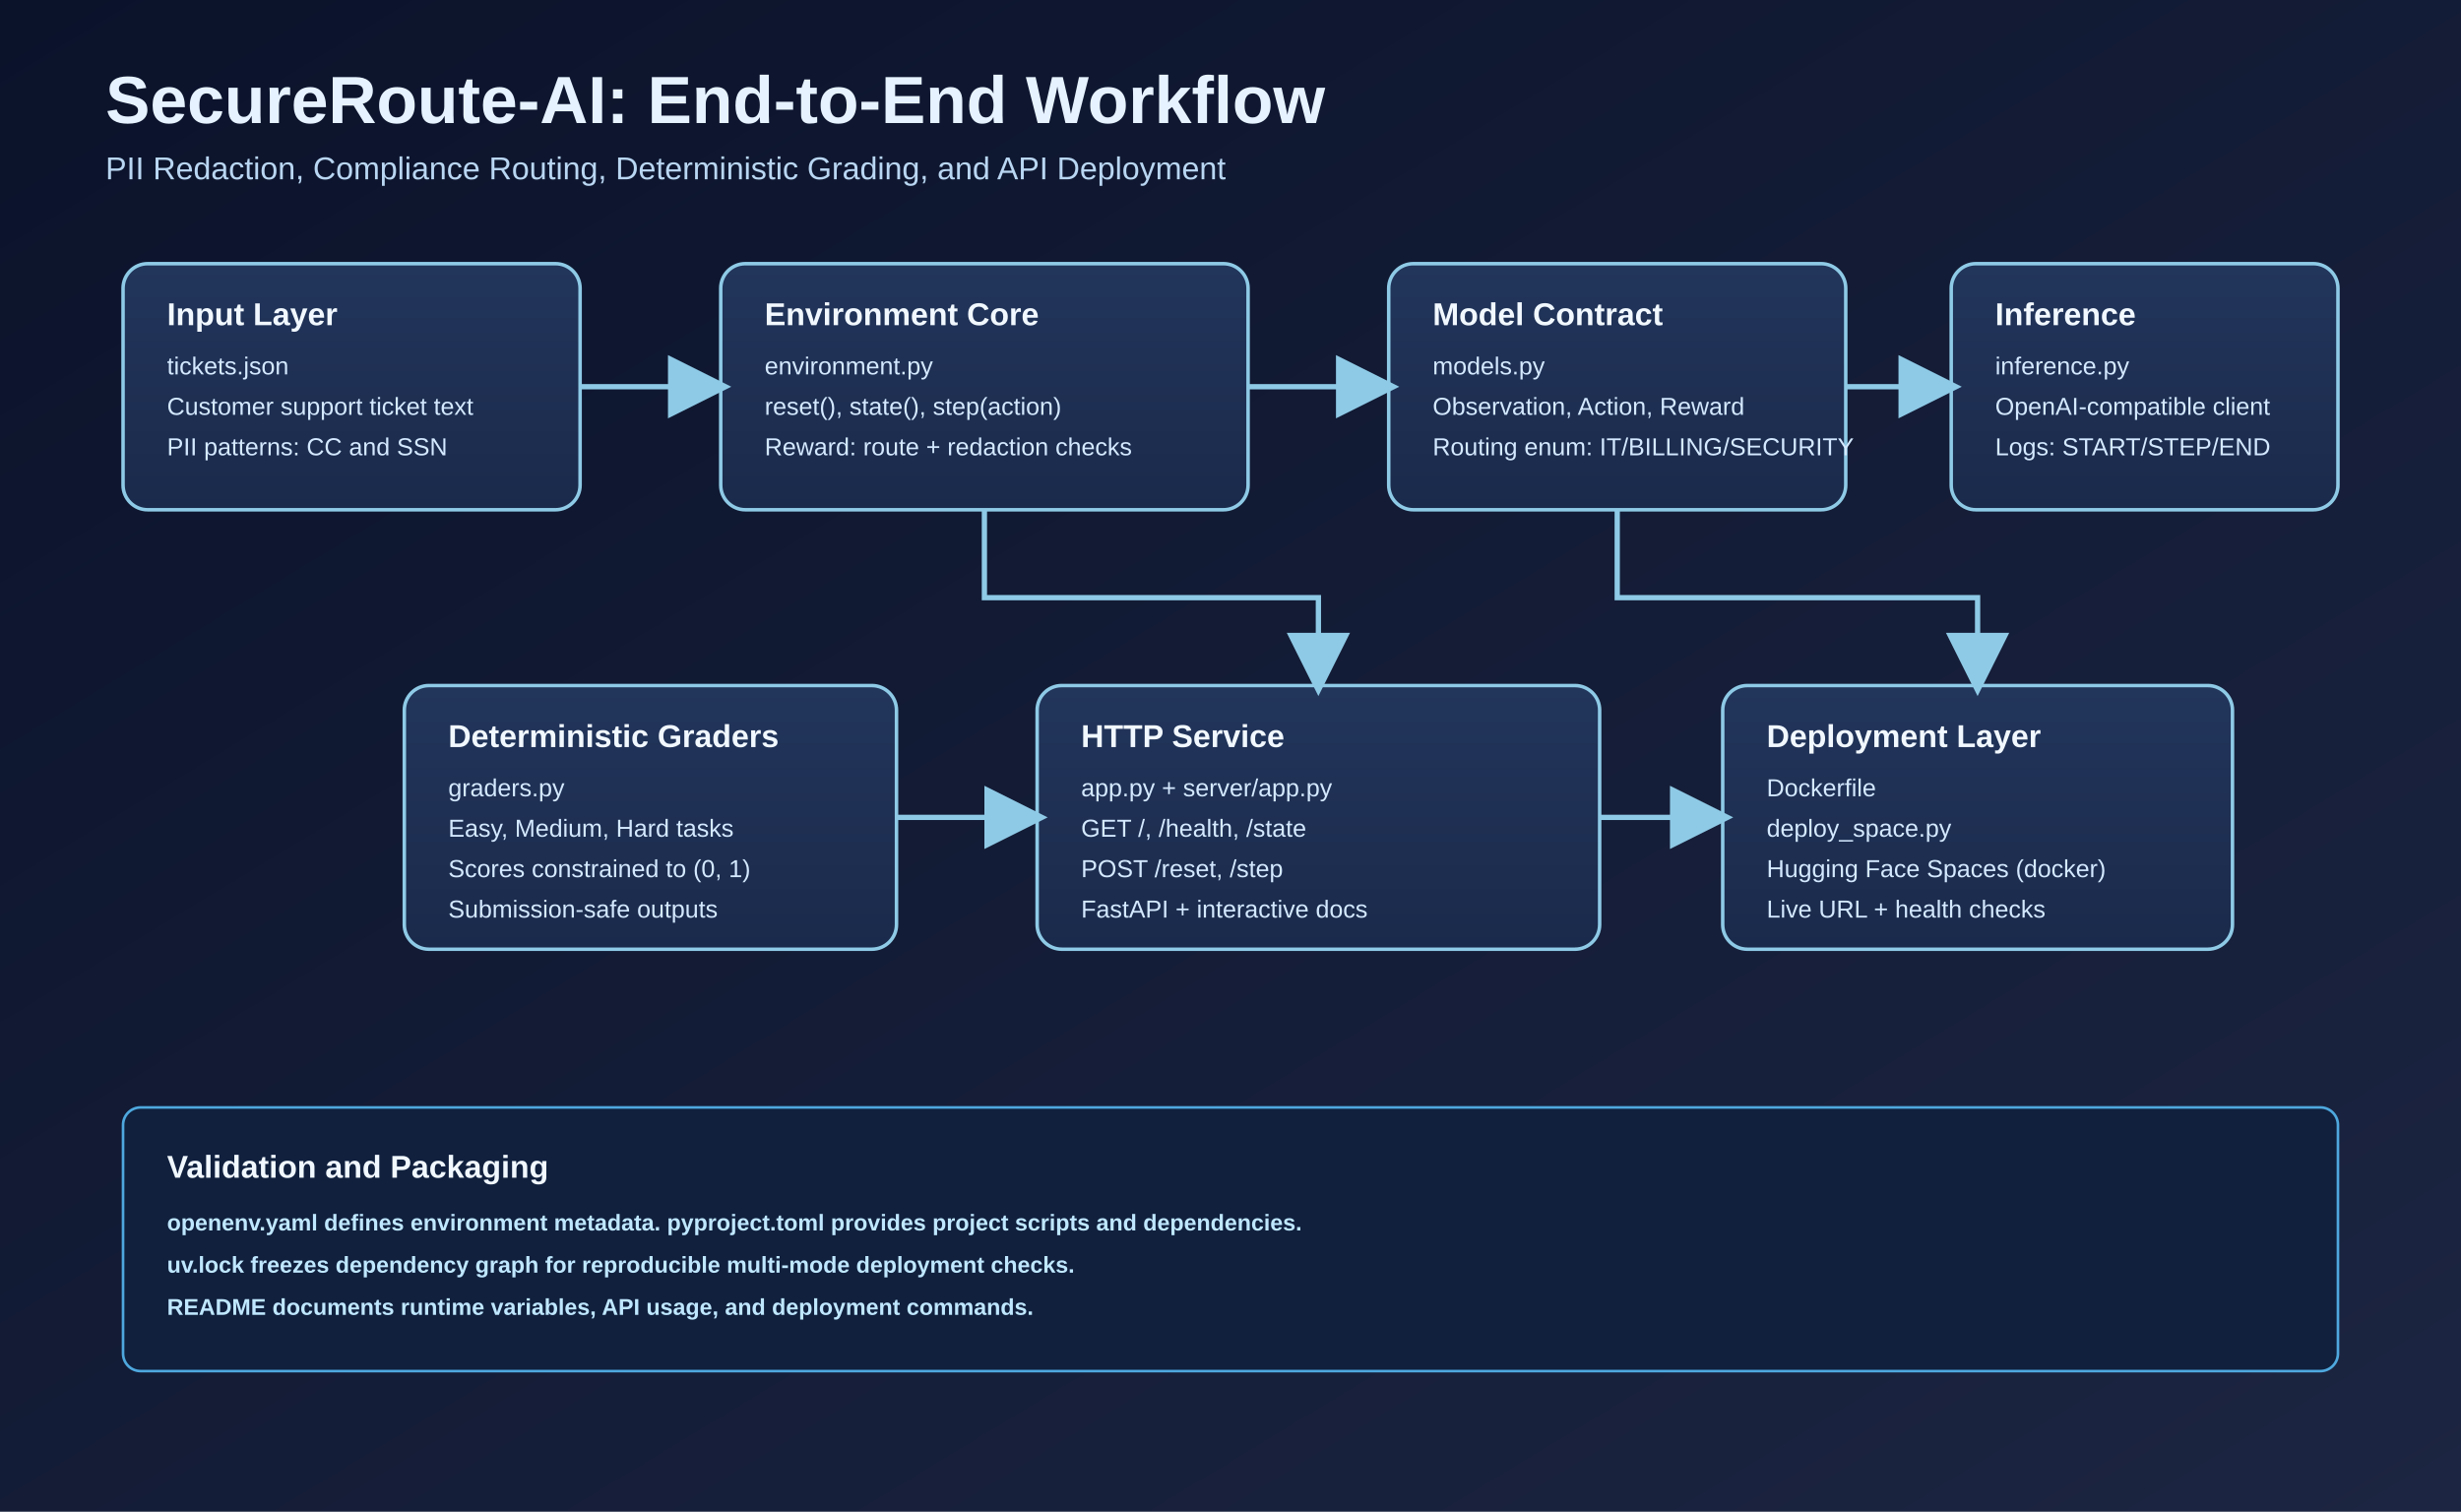
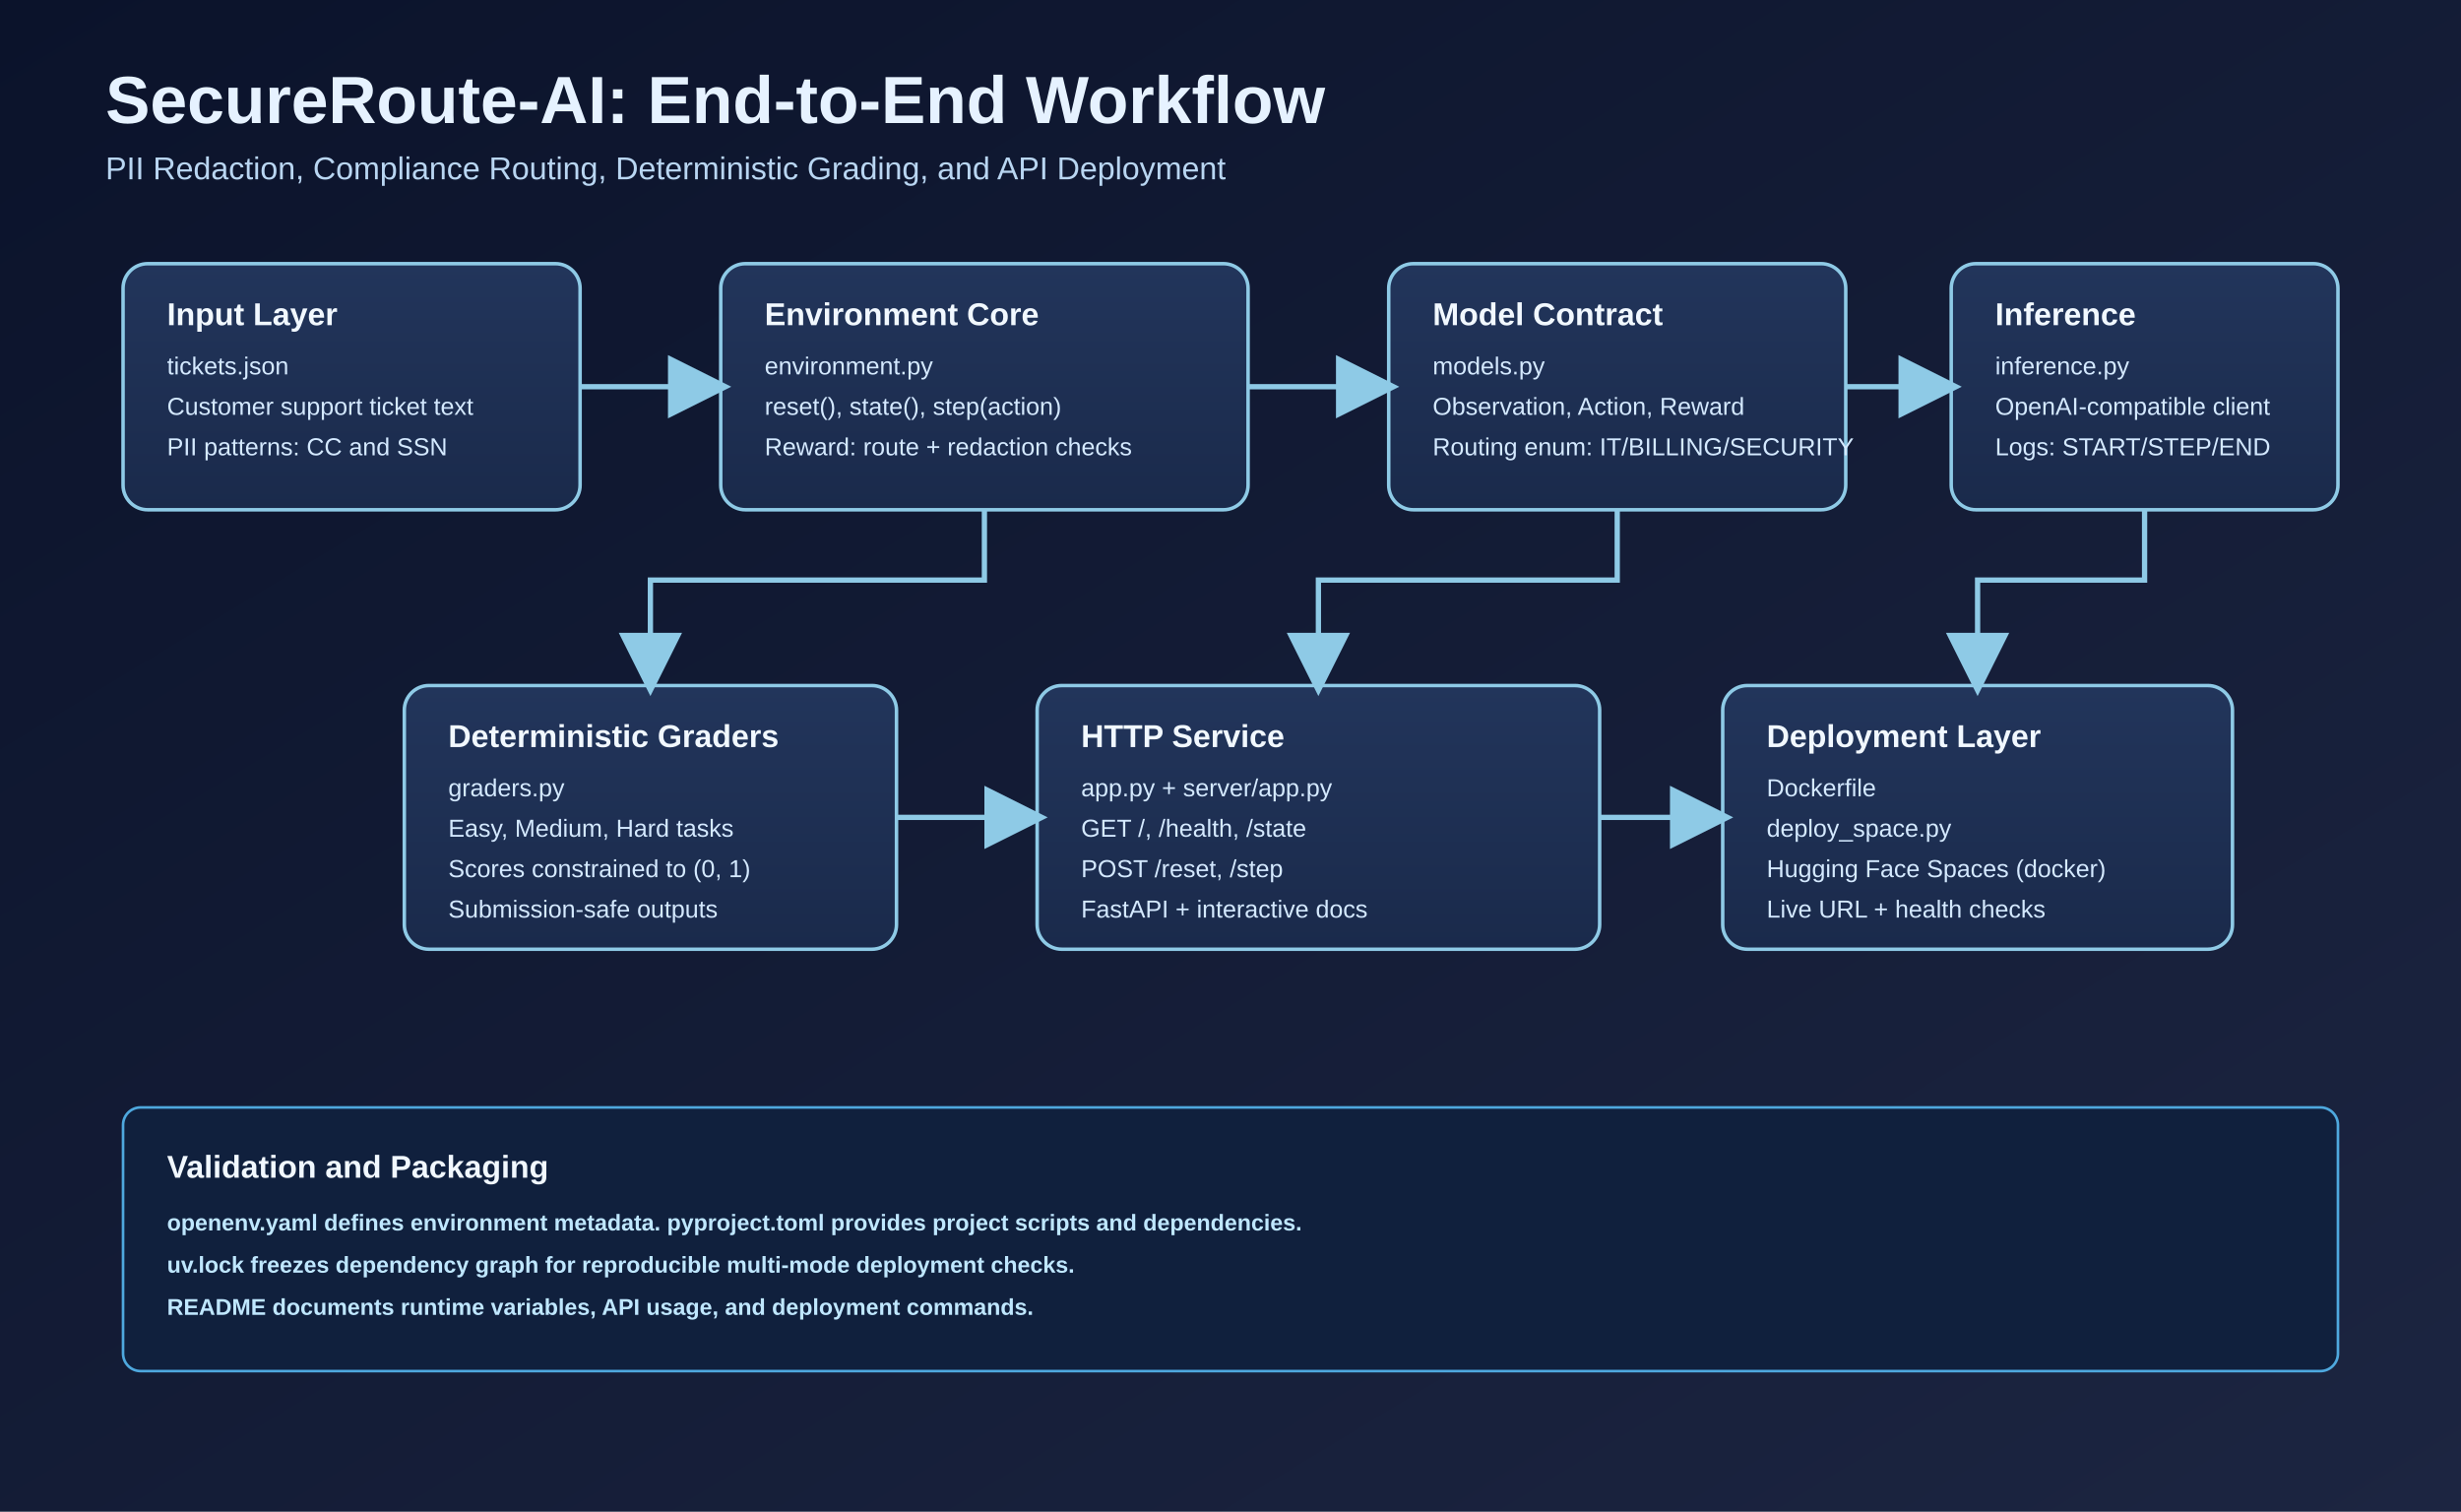
<svg xmlns="http://www.w3.org/2000/svg" width="1400" height="860" viewBox="0 0 1400 860" role="img" aria-labelledby="title desc">
  <defs>
    <linearGradient id="bg" x1="0" y1="0" x2="1" y2="1">
      <stop offset="0%" stop-color="#0b132b" />
      <stop offset="100%" stop-color="#1c2541" />
    </linearGradient>
    <linearGradient id="card" x1="0" y1="0" x2="0" y2="1">
      <stop offset="0%" stop-color="#22355b" />
      <stop offset="100%" stop-color="#1a2a4b" />
    </linearGradient>
    <marker id="arrow" markerWidth="12" markerHeight="12" refX="10" refY="6" orient="auto">
      <path d="M0,0 L12,6 L0,12 z" fill="#8ecae6" />
    </marker>
    <style>
      .title { font: 700 38px 'Segoe UI', Arial, sans-serif; fill: #e6f2ff; }
      .subtitle { font: 500 18px 'Segoe UI', Arial, sans-serif; fill: #b9d6f2; }
      .box { fill: url(#card); stroke: #8ecae6; stroke-width: 2; rx: 14; }
      .label { font: 700 18px 'Segoe UI', Arial, sans-serif; fill: #f1f8ff; }
      .text { font: 500 14px 'Segoe UI', Arial, sans-serif; fill: #d4e9ff; }
      .line { stroke: #8ecae6; stroke-width: 3; fill: none; marker-end: url(#arrow); }
      .note { fill: #10203d; stroke: #4ea8de; stroke-width: 1.5; rx: 10; }
      .noteText { font: 600 13px 'Segoe UI', Arial, sans-serif; fill: #bfe7ff; }
    </style>
  </defs>
  <rect x="0" y="0" width="1400" height="860" fill="url(#bg)" />
  <text x="60" y="70" class="title">SecureRoute-AI: End-to-End Workflow</text>
  <text x="60" y="102" class="subtitle">PII Redaction, Compliance Routing, Deterministic Grading, and API Deployment</text>
  <rect class="box" x="70" y="150" width="260" height="140" />
  <text class="label" x="95" y="185">Input Layer</text>
  <text class="text" x="95" y="213">tickets.json</text>
  <text class="text" x="95" y="236">Customer support ticket text</text>
  <text class="text" x="95" y="259">PII patterns: CC and SSN</text>
  <rect class="box" x="410" y="150" width="300" height="140" />
  <text class="label" x="435" y="185">Environment Core</text>
  <text class="text" x="435" y="213">environment.py</text>
  <text class="text" x="435" y="236">reset(), state(), step(action)</text>
  <text class="text" x="435" y="259">Reward: route + redaction checks</text>
  <rect class="box" x="790" y="150" width="260" height="140" />
  <text class="label" x="815" y="185">Model Contract</text>
  <text class="text" x="815" y="213">models.py</text>
  <text class="text" x="815" y="236">Observation, Action, Reward</text>
  <text class="text" x="815" y="259">Routing enum: IT/BILLING/SECURITY</text>
  <rect class="box" x="1110" y="150" width="220" height="140" />
  <text class="label" x="1135" y="185">Inference</text>
  <text class="text" x="1135" y="213">inference.py</text>
  <text class="text" x="1135" y="236">OpenAI-compatible client</text>
  <text class="text" x="1135" y="259">Logs: START/STEP/END</text>
  <rect class="box" x="230" y="390" width="280" height="150" />
  <text class="label" x="255" y="425">Deterministic Graders</text>
  <text class="text" x="255" y="453">graders.py</text>
  <text class="text" x="255" y="476">Easy, Medium, Hard tasks</text>
  <text class="text" x="255" y="499">Scores constrained to (0, 1)</text>
  <text class="text" x="255" y="522">Submission-safe outputs</text>
  <rect class="box" x="590" y="390" width="320" height="150" />
  <text class="label" x="615" y="425">HTTP Service</text>
  <text class="text" x="615" y="453">app.py + server/app.py</text>
  <text class="text" x="615" y="476">GET /, /health, /state</text>
  <text class="text" x="615" y="499">POST /reset, /step</text>
  <text class="text" x="615" y="522">FastAPI + interactive docs</text>
  <rect class="box" x="980" y="390" width="290" height="150" />
  <text class="label" x="1005" y="425">Deployment Layer</text>
  <text class="text" x="1005" y="453">Dockerfile</text>
  <text class="text" x="1005" y="476">deploy_space.py</text>
  <text class="text" x="1005" y="499">Hugging Face Spaces (docker)</text>
  <text class="text" x="1005" y="522">Live URL + health checks</text>
  <rect class="note" x="70" y="630" width="1260" height="150" />
  <text class="label" x="95" y="670">Validation and Packaging</text>
  <text class="noteText" x="95" y="700">openenv.yaml defines environment metadata. pyproject.toml provides project scripts and dependencies.</text>
  <text class="noteText" x="95" y="724">uv.lock freezes dependency graph for reproducible multi-mode deployment checks.</text>
  <text class="noteText" x="95" y="748">README documents runtime variables, API usage, and deployment commands.</text>
  <path class="line" d="M330 220 L410 220" />
  <path class="line" d="M710 220 L790 220" />
  <path class="line" d="M1050 220 L1110 220" />
-   <path class="line" d="M560 290 L560 340 L750 340 L750 390" />
-   <path class="line" d="M920 290 L920 340 L1125 340 L1125 390" />
+   <path class="line" d="M560 290 L560 330 L370 330 L370 390" />
+   <path class="line" d="M920 290 L920 330 L750 330 L750 390" />
+   <path class="line" d="M1220 290 L1220 330 L1125 330 L1125 390" />
  <path class="line" d="M510 465 L590 465" />
  <path class="line" d="M910 465 L980 465" />
</svg>
